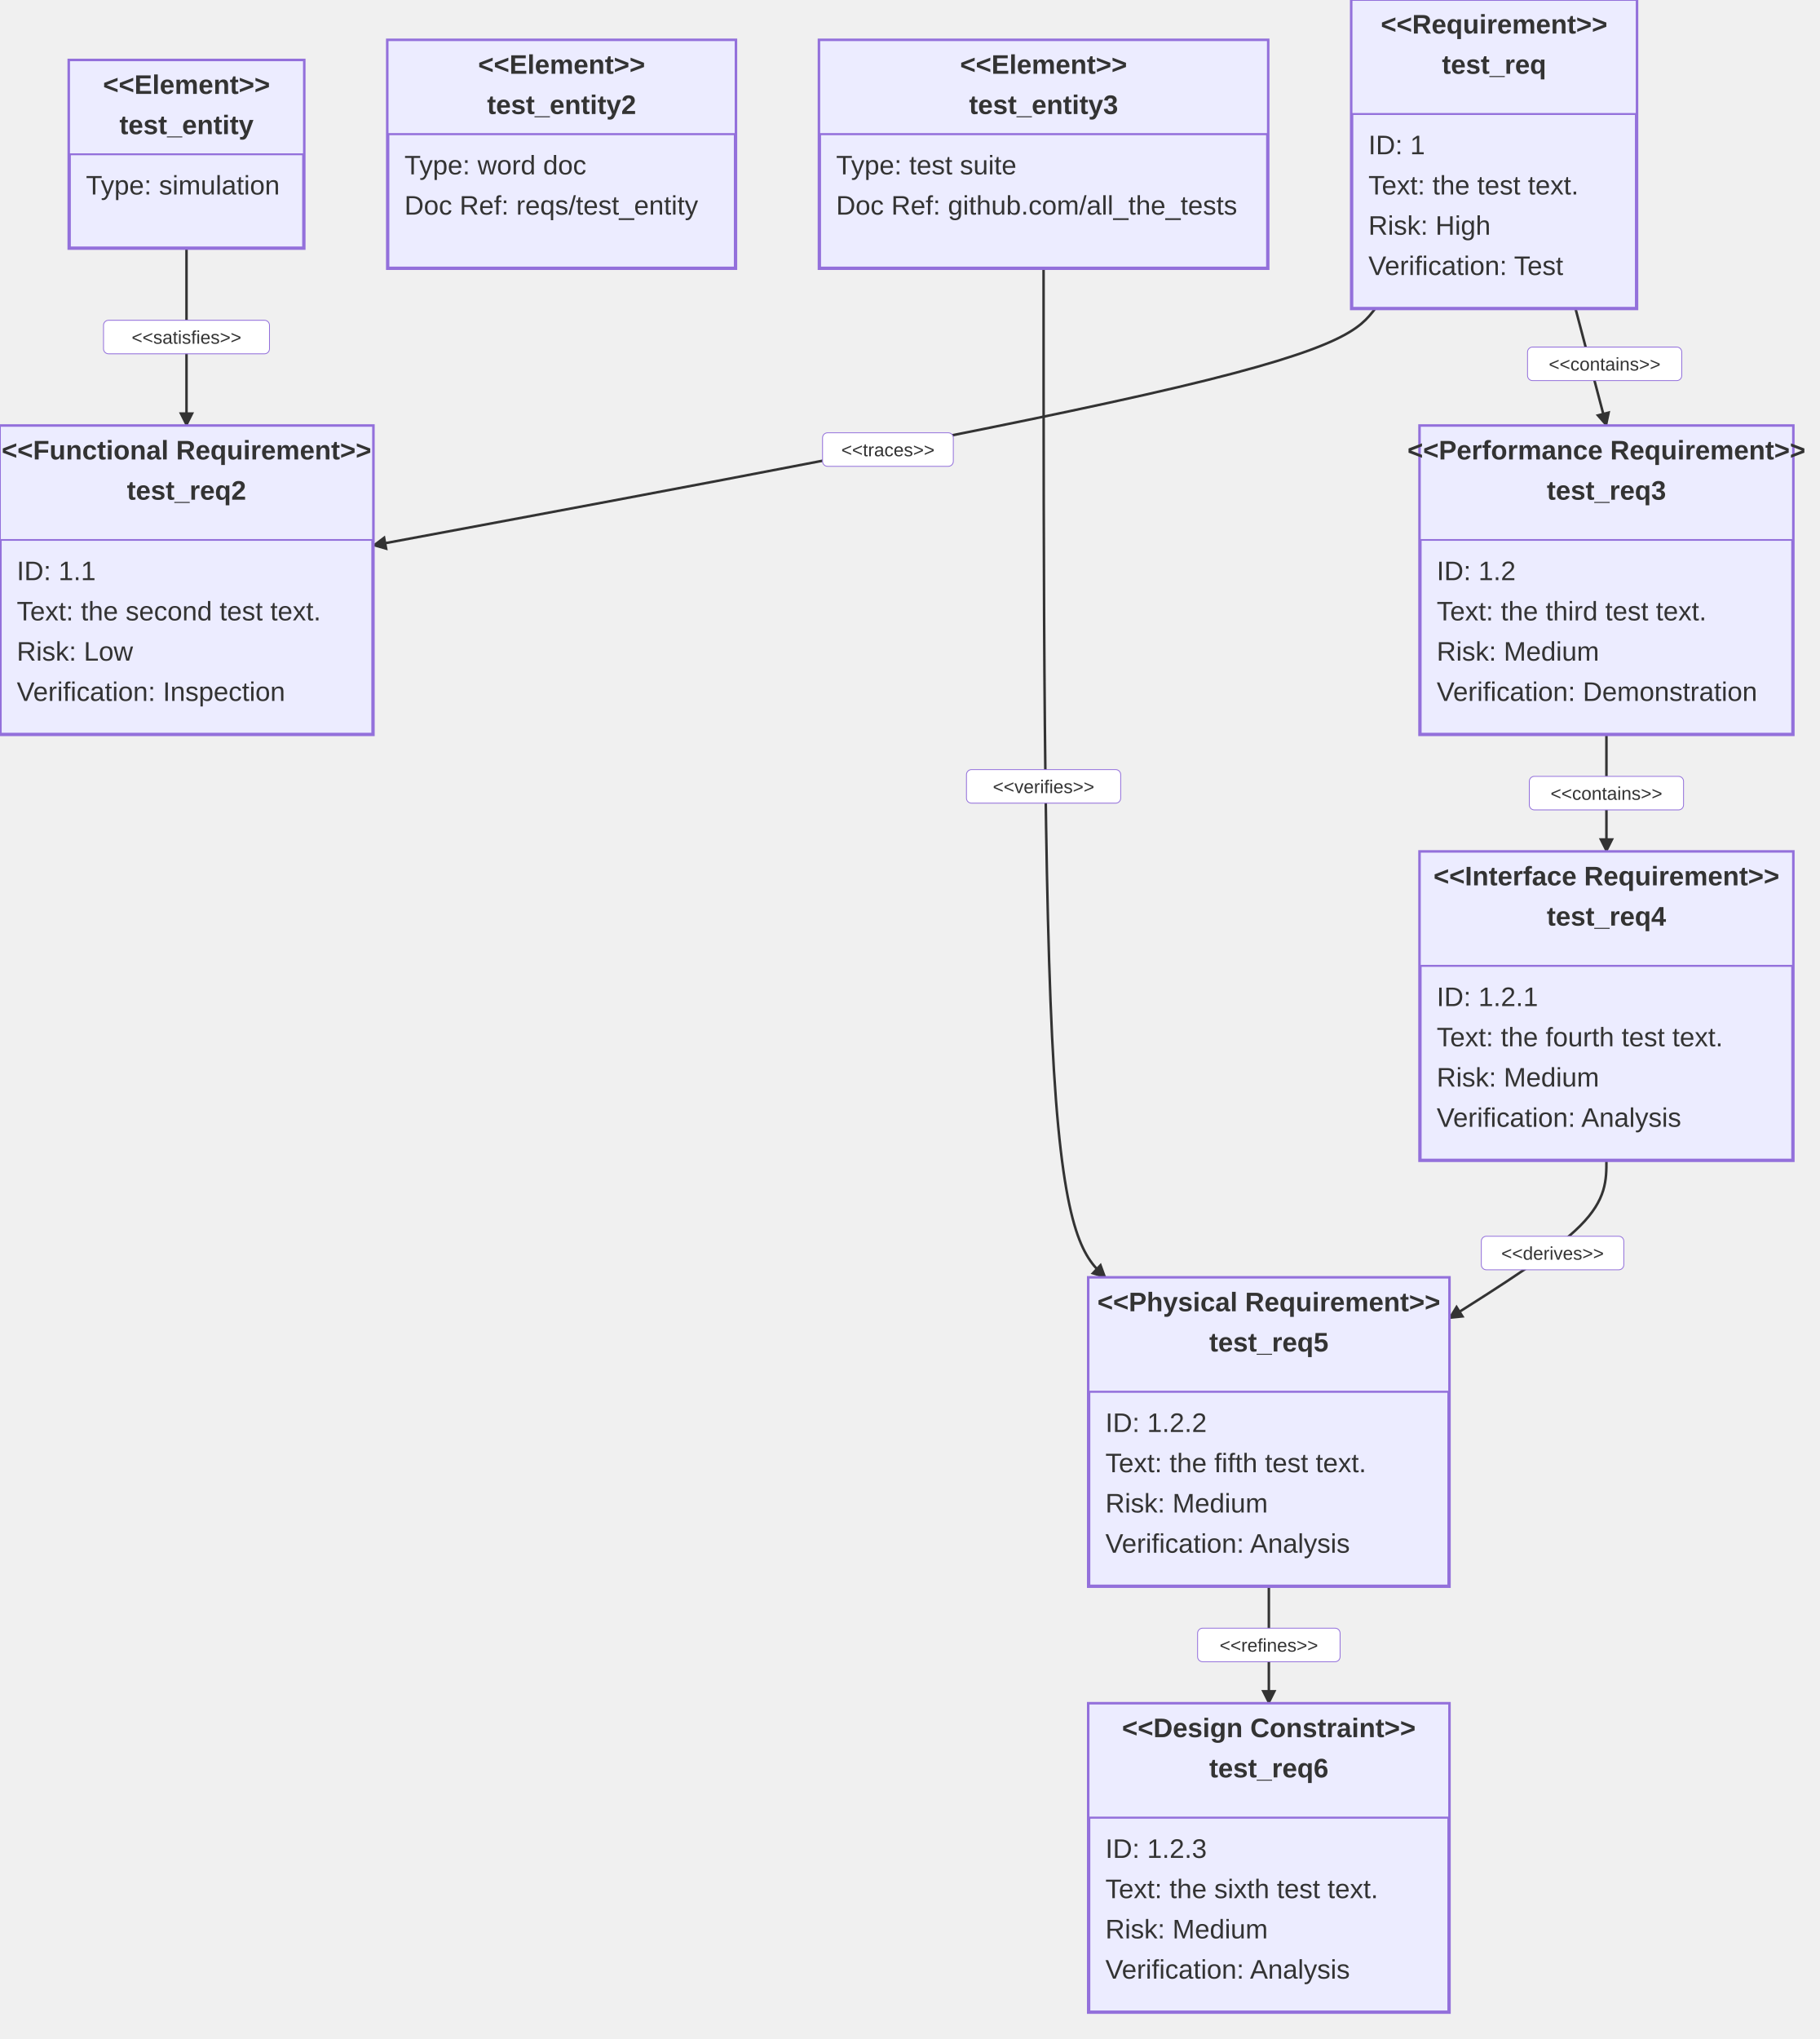
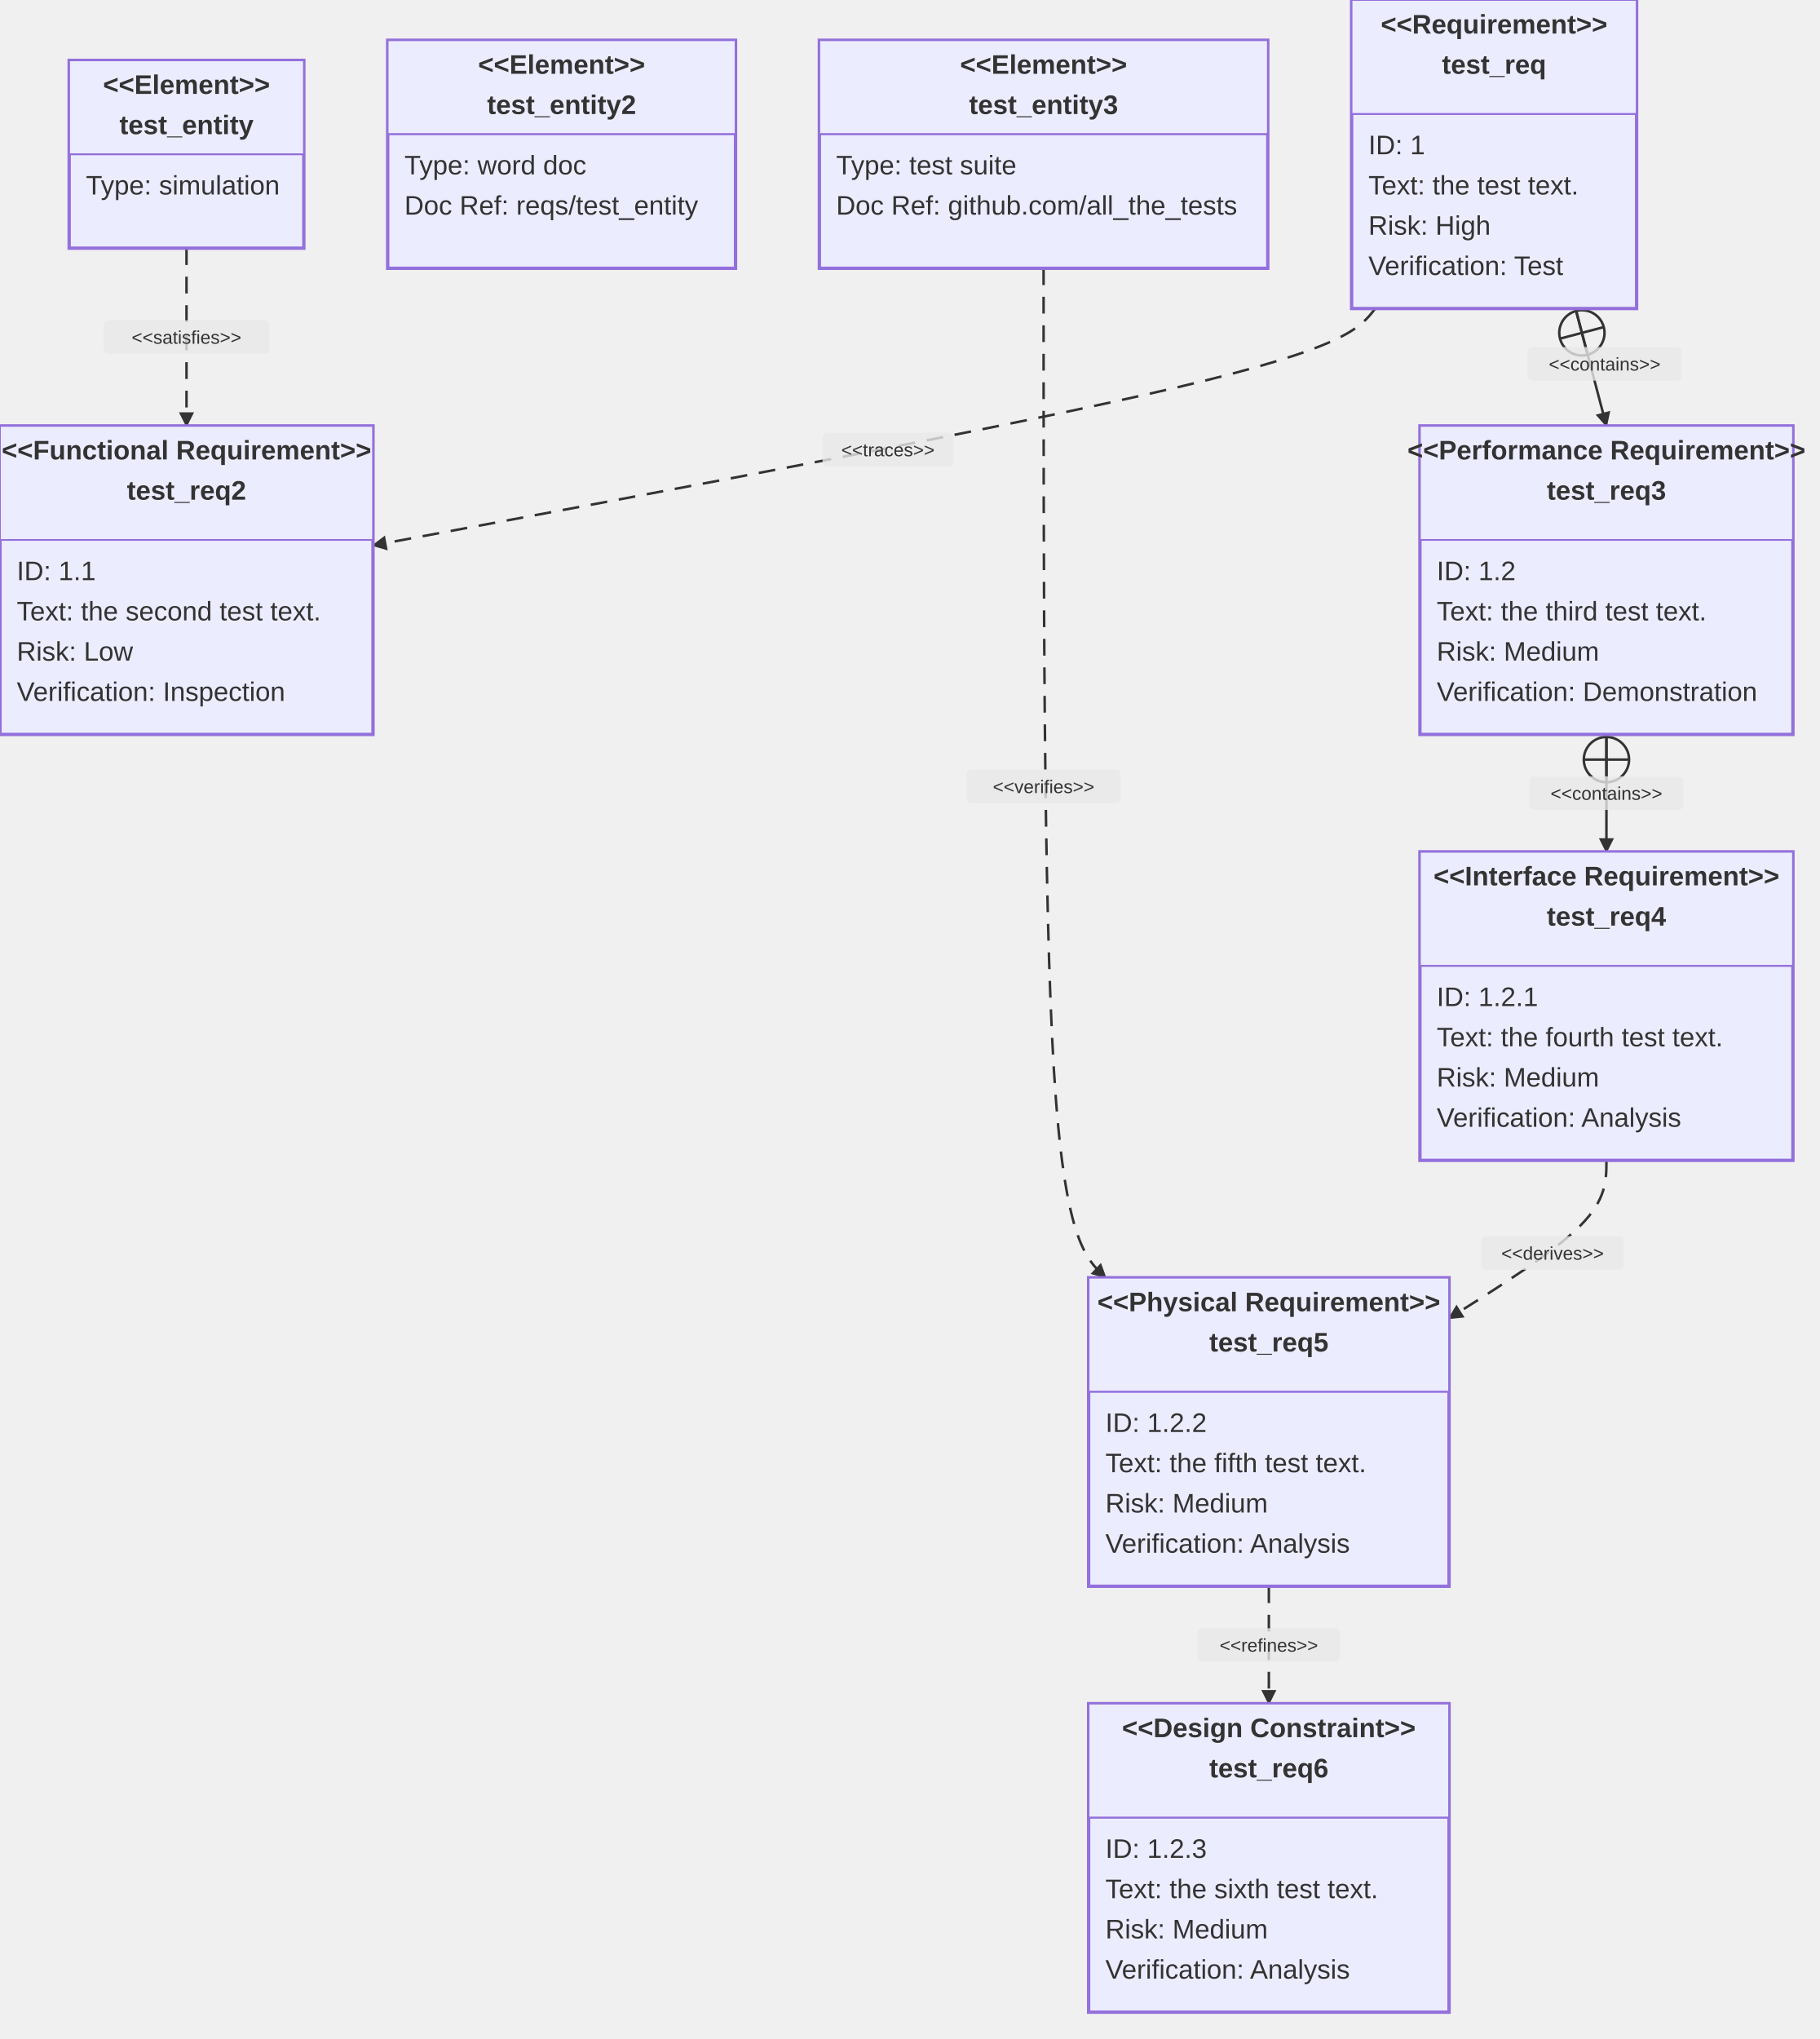
<svg xmlns="http://www.w3.org/2000/svg" width="1085.5" height="1216" viewBox="0 0 1085.5 1216" class="mermaid">
  <style>

.mermaid {
  font-family: trebuchet ms, verdana, arial, sans-serif;
  font-size: 16px;
}

.node rect,
.node polygon,
.node circle,
.node ellipse,
.node path {
  fill: #ECECFF;
  stroke: #9370DB;
  stroke-width: 1px;
}

.node line {
  stroke: #9370DB;
  stroke-width: 1px;
}

.node .label {
  fill: #333333;
}

.node text {
  fill: #333333;
  font-family: trebuchet ms, verdana, arial, sans-serif;
  font-size: 16px;
}

.edge-path {
  fill: none;
  stroke: #333333;
  stroke-width: 1px;
}

.edge-label {
  fill: #333333;
  font-family: trebuchet ms, verdana, arial, sans-serif;
}

.edge-label-bg {
  fill: rgba(232, 232, 232, 0.8);
}

.subgraph {
  fill: #ffffde;
  stroke: #aaaa33;
  stroke-width: 1px;
}

.subgraph-title {
  fill: #333333;
  font-weight: bold;
}

.cluster rect {
  fill: #ffffde;
  stroke: #aaaa33;
  stroke-width: 1px;
  rx: 5px;
  ry: 5px;
}

.cluster-label {
  fill: #333333;
  font-family: trebuchet ms, verdana, arial, sans-serif;
  font-size: 16px;
  font-weight: bold;
}

marker path {
  fill: #333333;
  stroke: #333333;
}


.requirement-box {
  fill: #ECECFF;
  stroke: #9370DB;
}

.requirement-header {
  fill: #ECECFF;
  stroke: #9370DB;
}

.requirement-type {
  fill: #333333;
  font-weight: bold;
}

.requirement-name {
  fill: #333333;
}

.requirement-attr {
  fill: #333333;
}

.element-box {
  fill: #ECECFF;
  stroke: #9370DB;
}

.element-header {
  fill: #ECECFF;
  stroke: #9370DB;
}

.element-type {
  fill: #333333;
  font-weight: bold;
}

.element-name {
  fill: #333333;
}

.element-attr {
  fill: #333333;
}

.divider {
  stroke: #9370DB;
}

.relationship-line {
  fill: none;
  stroke: #333333;
  stroke-width: 1.5;
}

.relationship-label {
  fill: #333333;
}

.relationship-label-bg {
-   fill: #ffffff;
-   stroke: #9370DB;
-   stroke-width: 0.5;
+   fill: rgba(232, 232, 232, 0.8);
+   stroke: none;
}

.marker {
  fill: #333333;
  stroke: none;
}

  </style>
  <defs>
    <marker id="requirement-arrow" viewBox="0 0 10 10" refX="9" refY="5" markerWidth="6" markerHeight="6" orient="auto">
      <path d="M0,0 L10,5 L0,10 z" class="marker" />
+     </marker>
+     <marker id="requirement-contains-start" viewBox="0 0 20 20" refX="0" refY="10" markerWidth="20" markerHeight="20" orient="auto">
+       <g>
+         <circle cx="10" cy="10" r="9" stroke="#333333" stroke-width="1" fill="none" />
+         <line x1="1" y1="10" x2="19" y2="10" stroke="#333333" stroke-width="1" />
+         <line x1="10" y1="1" x2="10" y2="19" stroke="#333333" stroke-width="1" />
+       </g>
    </marker>
    <marker id="requirement-contains" viewBox="0 0 20 20" refX="18" refY="10" markerWidth="10" markerHeight="10" orient="auto">
      <path d="M0,10 L10,0 L20,10 L10,20 z" class="marker" />
    </marker>
  </defs>
  <g class="root">
    <g class="clusters">

    </g>
    <g class="edgePaths">

    </g>
    <g class="edgeLabels">

    </g>
    <g class="nodes">

    </g>
    <g class="relationship">
-       <path d="M 111.25 148.00 C 111.25 171.67, 111.25 195.33, 111.25 213.00 C 111.25 230.67, 111.25 242.33, 111.25 254.00" class="relationship-line" marker-end="url(#requirement-arrow)" />
+       <path d="M 111.25 148.00 C 111.25 171.67, 111.25 195.33, 111.25 213.00 C 111.25 230.67, 111.25 242.33, 111.25 254.00" class="relationship-line" stroke-dasharray="10,7" marker-end="url(#requirement-arrow)" />
      <rect x="61.75" y="191" width="99" height="20" rx="3" ry="3" class="relationship-label-bg" />
-       <text x="111.25" y="205" class="relationship-label" text-anchor="middle" font-size="11">&lt;&lt;satisfies&gt;&gt;</text>
-     </g>
-     <g class="relationship">
-       <path d="M 820.35 184.00 C 811.36 195.67, 802.37 207.33, 702.72 230.88 C 603.08 254.43, 412.79 289.86, 222.50 325.29" class="relationship-line" marker-end="url(#requirement-arrow)" />
+       <text x="111.25" y="205" class="relationship-label" font-size="11" text-anchor="middle">&lt;&lt;satisfies&gt;&gt;</text>
+     </g>
+     <g class="relationship">
+       <path d="M 820.35 184.00 C 811.36 195.67, 802.37 207.33, 702.72 230.88 C 603.08 254.43, 412.79 289.86, 222.50 325.29" class="relationship-line" marker-end="url(#requirement-arrow)" stroke-dasharray="10,7" />
      <rect x="490.658" y="258.1" width="78" height="20" rx="3" ry="3" class="relationship-label-bg" />
-       <text x="529.658" y="272.1" class="relationship-label" font-size="11" text-anchor="middle">&lt;&lt;traces&gt;&gt;</text>
-     </g>
-     <g class="relationship">
-       <path d="M 939.79 184.00 L 958.25 254.00" class="relationship-line" marker-end="url(#requirement-arrow)" />
+       <text x="529.658" y="272.1" class="relationship-label" text-anchor="middle" font-size="11">&lt;&lt;traces&gt;&gt;</text>
+     </g>
+     <g class="relationship">
+       <path d="M 939.79 184.00 L 958.25 254.00" class="relationship-line" marker-start="url(#requirement-contains-start)" marker-end="url(#requirement-arrow)" />
      <rect x="911.183" y="206.978" width="92" height="20" rx="3" ry="3" class="relationship-label-bg" />
-       <text x="957.183" y="220.978" class="relationship-label" font-size="11" text-anchor="middle">&lt;&lt;contains&gt;&gt;</text>
-     </g>
-     <g class="relationship">
-       <path d="M 958.25 438.00 C 958.25 449.67, 958.25 461.33, 958.25 473.00 C 958.25 484.67, 958.25 496.33, 958.25 508.00" class="relationship-line" marker-end="url(#requirement-arrow)" />
+       <text x="957.183" y="220.978" class="relationship-label" text-anchor="middle" font-size="11">&lt;&lt;contains&gt;&gt;</text>
+     </g>
+     <g class="relationship">
+       <path d="M 958.25 438.00 C 958.25 449.67, 958.25 461.33, 958.25 473.00 C 958.25 484.67, 958.25 496.33, 958.25 508.00" class="relationship-line" marker-start="url(#requirement-contains-start)" marker-end="url(#requirement-arrow)" />
      <rect x="912.25" y="463" width="92" height="20" rx="3" ry="3" class="relationship-label-bg" />
-       <text x="958.25" y="477" class="relationship-label" font-size="11" text-anchor="middle">&lt;&lt;contains&gt;&gt;</text>
-     </g>
-     <g class="relationship">
-       <path d="M 958.25 692.00 C 958.25 703.67, 958.25 715.33, 942.60 731.03 C 926.96 746.73, 895.67 766.47, 864.38 786.20" class="relationship-line" marker-end="url(#requirement-arrow)" />
+       <text x="958.25" y="477" class="relationship-label" text-anchor="middle" font-size="11">&lt;&lt;contains&gt;&gt;</text>
+     </g>
+     <g class="relationship">
+       <path d="M 958.25 692.00 C 958.25 703.67, 958.25 715.33, 942.60 731.03 C 926.96 746.73, 895.67 766.47, 864.38 786.20" class="relationship-line" marker-end="url(#requirement-arrow)" stroke-dasharray="10,7" />
      <rect x="883.615" y="737.267" width="85" height="20" rx="3" ry="3" class="relationship-label-bg" />
-       <text x="926.115" y="751.267" class="relationship-label" font-size="11" text-anchor="middle">&lt;&lt;derives&gt;&gt;</text>
-     </g>
-     <g class="relationship">
-       <path d="M 756.88 946.00 C 756.88 957.67, 756.88 969.33, 756.88 981.00 C 756.88 992.67, 756.88 1004.33, 756.88 1016.00" class="relationship-line" marker-end="url(#requirement-arrow)" />
+       <text x="926.115" y="751.267" class="relationship-label" text-anchor="middle" font-size="11">&lt;&lt;derives&gt;&gt;</text>
+     </g>
+     <g class="relationship">
+       <path d="M 756.88 946.00 C 756.88 957.67, 756.88 969.33, 756.88 981.00 C 756.88 992.67, 756.88 1004.33, 756.88 1016.00" class="relationship-line" marker-end="url(#requirement-arrow)" stroke-dasharray="10,7" />
      <rect x="714.375" y="971" width="85" height="20" rx="3" ry="3" class="relationship-label-bg" />
-       <text x="756.875" y="985" class="relationship-label" font-size="11" text-anchor="middle">&lt;&lt;refines&gt;&gt;</text>
-     </g>
-     <g class="relationship">
-       <path d="M 622.50 160.00 C 622.50 349.00, 622.50 538.00, 628.67 638.33 C 634.84 738.67, 647.19 750.33, 659.53 762.00" class="relationship-line" marker-end="url(#requirement-arrow)" />
+       <text x="756.875" y="985" class="relationship-label" text-anchor="middle" font-size="11">&lt;&lt;refines&gt;&gt;</text>
+     </g>
+     <g class="relationship">
+       <path d="M 622.50 160.00 C 622.50 349.00, 622.50 538.00, 628.67 638.33 C 634.84 738.67, 647.19 750.33, 659.53 762.00" class="relationship-line" stroke-dasharray="10,7" marker-end="url(#requirement-arrow)" />
      <rect x="576.5" y="458.977" width="92" height="20" rx="3" ry="3" class="relationship-label-bg" />
      <text x="622.5" y="472.977" class="relationship-label" text-anchor="middle" font-size="11">&lt;&lt;verifies&gt;&gt;</text>
    </g>
+     <g class="requirement-node" id="test_req5">
+       <rect x="649.375" y="762" width="215" height="184" rx="0" ry="0" class="requirement-box" stroke-width="2" stroke="#9370DB" fill="#ECECFF" />
+       <rect x="649.375" y="762" width="215" height="68" rx="0" ry="0" class="requirement-header" fill="#ECECFF" stroke="#9370DB" />
+       <line x1="649.375" y1="830" x2="864.375" y2="830" class="divider" stroke="#9370DB" stroke-width="1" />
+       <text x="756.875" y="782" class="requirement-type" text-anchor="middle" font-size="16">&lt;&lt;Physical Requirement&gt;&gt;</text>
+       <text x="756.875" y="806" class="requirement-name" text-anchor="middle" font-size="16" font-weight="bold">test_req5</text>
+       <text x="659.375" y="854" class="requirement-attr" font-size="16" text-anchor="start">ID: 1.2.2</text>
+       <text x="659.375" y="878" class="requirement-attr" text-anchor="start" font-size="16">Text: the fifth test text.</text>
+       <text x="659.375" y="902" class="requirement-attr" text-anchor="start" font-size="16">Risk: Medium</text>
+       <text x="659.375" y="926" class="requirement-attr" font-size="16" text-anchor="start">Verification: Analysis</text>
+     </g>
+     <g class="requirement-node" id="test_req6">
+       <rect x="649.375" y="1016" width="215" height="184" rx="0" ry="0" class="requirement-box" stroke-width="2" fill="#ECECFF" stroke="#9370DB" />
+       <rect x="649.375" y="1016" width="215" height="68" rx="0" ry="0" class="requirement-header" stroke="#9370DB" fill="#ECECFF" />
+       <line x1="649.375" y1="1084" x2="864.375" y2="1084" class="divider" stroke="#9370DB" stroke-width="1" />
+       <text x="756.875" y="1036" class="requirement-type" font-size="16" text-anchor="middle">&lt;&lt;Design Constraint&gt;&gt;</text>
+       <text x="756.875" y="1060" class="requirement-name" font-weight="bold" text-anchor="middle" font-size="16">test_req6</text>
+       <text x="659.375" y="1108" class="requirement-attr" font-size="16" text-anchor="start">ID: 1.2.3</text>
+       <text x="659.375" y="1132" class="requirement-attr" text-anchor="start" font-size="16">Text: the sixth test text.</text>
+       <text x="659.375" y="1156" class="requirement-attr" font-size="16" text-anchor="start">Risk: Medium</text>
+       <text x="659.375" y="1180" class="requirement-attr" font-size="16" text-anchor="start">Verification: Analysis</text>
+     </g>
+     <g class="requirement-node" id="test_req">
+       <rect x="806.25" y="0" width="170" height="184" rx="0" ry="0" class="requirement-box" stroke="#9370DB" stroke-width="2" fill="#ECECFF" />
+       <rect x="806.25" y="0" width="170" height="68" rx="0" ry="0" class="requirement-header" fill="#ECECFF" stroke="#9370DB" />
+       <line x1="806.25" y1="68" x2="976.25" y2="68" class="divider" stroke-width="1" stroke="#9370DB" />
+       <text x="891.25" y="20" class="requirement-type" text-anchor="middle" font-size="16">&lt;&lt;Requirement&gt;&gt;</text>
+       <text x="891.25" y="44" class="requirement-name" font-size="16" font-weight="bold" text-anchor="middle">test_req</text>
+       <text x="816.25" y="92" class="requirement-attr" text-anchor="start" font-size="16">ID: 1</text>
+       <text x="816.25" y="116" class="requirement-attr" text-anchor="start" font-size="16">Text: the test text.</text>
+       <text x="816.25" y="140" class="requirement-attr" font-size="16" text-anchor="start">Risk: High</text>
+       <text x="816.25" y="164" class="requirement-attr" font-size="16" text-anchor="start">Verification: Test</text>
+     </g>
    <g class="requirement-node" id="test_req3">
-       <rect x="847" y="254" width="222.5" height="184" rx="0" ry="0" class="requirement-box" stroke-width="2" fill="#ECECFF" stroke="#9370DB" />
+       <rect x="847" y="254" width="222.5" height="184" rx="0" ry="0" class="requirement-box" fill="#ECECFF" stroke-width="2" stroke="#9370DB" />
      <rect x="847" y="254" width="222.5" height="68" rx="0" ry="0" class="requirement-header" stroke="#9370DB" fill="#ECECFF" />
-       <line x1="847" y1="322" x2="1069.5" y2="322" class="divider" stroke="#9370DB" stroke-width="1" />
+       <line x1="847" y1="322" x2="1069.5" y2="322" class="divider" stroke-width="1" stroke="#9370DB" />
      <text x="958.25" y="274" class="requirement-type" text-anchor="middle" font-size="16">&lt;&lt;Performance Requirement&gt;&gt;</text>
-       <text x="958.25" y="298" class="requirement-name" text-anchor="middle" font-size="16" font-weight="bold">test_req3</text>
+       <text x="958.25" y="298" class="requirement-name" font-size="16" font-weight="bold" text-anchor="middle">test_req3</text>
      <text x="857" y="346" class="requirement-attr" font-size="16" text-anchor="start">ID: 1.2</text>
      <text x="857" y="370" class="requirement-attr" text-anchor="start" font-size="16">Text: the third test text.</text>
      <text x="857" y="394" class="requirement-attr" text-anchor="start" font-size="16">Risk: Medium</text>
      <text x="857" y="418" class="requirement-attr" text-anchor="start" font-size="16">Verification: Demonstration</text>
    </g>
-     <g class="requirement-node" id="test_req4">
-       <rect x="847" y="508" width="222.5" height="184" rx="0" ry="0" class="requirement-box" fill="#ECECFF" stroke-width="2" stroke="#9370DB" />
-       <rect x="847" y="508" width="222.5" height="68" rx="0" ry="0" class="requirement-header" fill="#ECECFF" stroke="#9370DB" />
-       <line x1="847" y1="576" x2="1069.5" y2="576" class="divider" stroke="#9370DB" stroke-width="1" />
-       <text x="958.25" y="528" class="requirement-type" font-size="16" text-anchor="middle">&lt;&lt;Interface Requirement&gt;&gt;</text>
-       <text x="958.25" y="552" class="requirement-name" font-size="16" font-weight="bold" text-anchor="middle">test_req4</text>
-       <text x="857" y="600" class="requirement-attr" text-anchor="start" font-size="16">ID: 1.2.1</text>
-       <text x="857" y="624" class="requirement-attr" font-size="16" text-anchor="start">Text: the fourth test text.</text>
-       <text x="857" y="648" class="requirement-attr" text-anchor="start" font-size="16">Risk: Medium</text>
-       <text x="857" y="672" class="requirement-attr" font-size="16" text-anchor="start">Verification: Analysis</text>
-     </g>
-     <g class="requirement-node" id="test_req6">
-       <rect x="649.375" y="1016" width="215" height="184" rx="0" ry="0" class="requirement-box" stroke="#9370DB" stroke-width="2" fill="#ECECFF" />
-       <rect x="649.375" y="1016" width="215" height="68" rx="0" ry="0" class="requirement-header" stroke="#9370DB" fill="#ECECFF" />
-       <line x1="649.375" y1="1084" x2="864.375" y2="1084" class="divider" stroke-width="1" stroke="#9370DB" />
-       <text x="756.875" y="1036" class="requirement-type" font-size="16" text-anchor="middle">&lt;&lt;Design Constraint&gt;&gt;</text>
-       <text x="756.875" y="1060" class="requirement-name" text-anchor="middle" font-size="16" font-weight="bold">test_req6</text>
-       <text x="659.375" y="1108" class="requirement-attr" font-size="16" text-anchor="start">ID: 1.2.3</text>
-       <text x="659.375" y="1132" class="requirement-attr" text-anchor="start" font-size="16">Text: the sixth test text.</text>
-       <text x="659.375" y="1156" class="requirement-attr" text-anchor="start" font-size="16">Risk: Medium</text>
-       <text x="659.375" y="1180" class="requirement-attr" text-anchor="start" font-size="16">Verification: Analysis</text>
-     </g>
    <g class="requirement-node" id="test_req2">
-       <rect x="0" y="254" width="222.5" height="184" rx="0" ry="0" class="requirement-box" stroke="#9370DB" fill="#ECECFF" stroke-width="2" />
-       <rect x="0" y="254" width="222.5" height="68" rx="0" ry="0" class="requirement-header" stroke="#9370DB" fill="#ECECFF" />
-       <line x1="0" y1="322" x2="222.5" y2="322" class="divider" stroke="#9370DB" stroke-width="1" />
+       <rect x="0" y="254" width="222.5" height="184" rx="0" ry="0" class="requirement-box" fill="#ECECFF" stroke="#9370DB" stroke-width="2" />
+       <rect x="0" y="254" width="222.5" height="68" rx="0" ry="0" class="requirement-header" fill="#ECECFF" stroke="#9370DB" />
+       <line x1="0" y1="322" x2="222.5" y2="322" class="divider" stroke-width="1" stroke="#9370DB" />
      <text x="111.25" y="274" class="requirement-type" font-size="16" text-anchor="middle">&lt;&lt;Functional Requirement&gt;&gt;</text>
      <text x="111.25" y="298" class="requirement-name" font-weight="bold" text-anchor="middle" font-size="16">test_req2</text>
      <text x="10" y="346" class="requirement-attr" text-anchor="start" font-size="16">ID: 1.1</text>
-       <text x="10" y="370" class="requirement-attr" font-size="16" text-anchor="start">Text: the second test text.</text>
+       <text x="10" y="370" class="requirement-attr" text-anchor="start" font-size="16">Text: the second test text.</text>
      <text x="10" y="394" class="requirement-attr" text-anchor="start" font-size="16">Risk: Low</text>
      <text x="10" y="418" class="requirement-attr" font-size="16" text-anchor="start">Verification: Inspection</text>
    </g>
-     <g class="requirement-node" id="test_req">
-       <rect x="806.25" y="0" width="170" height="184" rx="0" ry="0" class="requirement-box" stroke-width="2" fill="#ECECFF" stroke="#9370DB" />
-       <rect x="806.25" y="0" width="170" height="68" rx="0" ry="0" class="requirement-header" fill="#ECECFF" stroke="#9370DB" />
-       <line x1="806.25" y1="68" x2="976.25" y2="68" class="divider" stroke="#9370DB" stroke-width="1" />
-       <text x="891.25" y="20" class="requirement-type" text-anchor="middle" font-size="16">&lt;&lt;Requirement&gt;&gt;</text>
-       <text x="891.25" y="44" class="requirement-name" font-weight="bold" font-size="16" text-anchor="middle">test_req</text>
-       <text x="816.25" y="92" class="requirement-attr" font-size="16" text-anchor="start">ID: 1</text>
-       <text x="816.25" y="116" class="requirement-attr" text-anchor="start" font-size="16">Text: the test text.</text>
-       <text x="816.25" y="140" class="requirement-attr" text-anchor="start" font-size="16">Risk: High</text>
-       <text x="816.25" y="164" class="requirement-attr" font-size="16" text-anchor="start">Verification: Test</text>
-     </g>
-     <g class="requirement-node" id="test_req5">
-       <rect x="649.375" y="762" width="215" height="184" rx="0" ry="0" class="requirement-box" fill="#ECECFF" stroke-width="2" stroke="#9370DB" />
-       <rect x="649.375" y="762" width="215" height="68" rx="0" ry="0" class="requirement-header" stroke="#9370DB" fill="#ECECFF" />
-       <line x1="649.375" y1="830" x2="864.375" y2="830" class="divider" stroke="#9370DB" stroke-width="1" />
-       <text x="756.875" y="782" class="requirement-type" font-size="16" text-anchor="middle">&lt;&lt;Physical Requirement&gt;&gt;</text>
-       <text x="756.875" y="806" class="requirement-name" text-anchor="middle" font-weight="bold" font-size="16">test_req5</text>
-       <text x="659.375" y="854" class="requirement-attr" font-size="16" text-anchor="start">ID: 1.2.2</text>
-       <text x="659.375" y="878" class="requirement-attr" font-size="16" text-anchor="start">Text: the fifth test text.</text>
-       <text x="659.375" y="902" class="requirement-attr" font-size="16" text-anchor="start">Risk: Medium</text>
-       <text x="659.375" y="926" class="requirement-attr" text-anchor="start" font-size="16">Verification: Analysis</text>
+     <g class="requirement-node" id="test_req4">
+       <rect x="847" y="508" width="222.5" height="184" rx="0" ry="0" class="requirement-box" stroke-width="2" fill="#ECECFF" stroke="#9370DB" />
+       <rect x="847" y="508" width="222.5" height="68" rx="0" ry="0" class="requirement-header" fill="#ECECFF" stroke="#9370DB" />
+       <line x1="847" y1="576" x2="1069.5" y2="576" class="divider" stroke="#9370DB" stroke-width="1" />
+       <text x="958.25" y="528" class="requirement-type" text-anchor="middle" font-size="16">&lt;&lt;Interface Requirement&gt;&gt;</text>
+       <text x="958.25" y="552" class="requirement-name" font-size="16" text-anchor="middle" font-weight="bold">test_req4</text>
+       <text x="857" y="600" class="requirement-attr" text-anchor="start" font-size="16">ID: 1.2.1</text>
+       <text x="857" y="624" class="requirement-attr" text-anchor="start" font-size="16">Text: the fourth test text.</text>
+       <text x="857" y="648" class="requirement-attr" text-anchor="start" font-size="16">Risk: Medium</text>
+       <text x="857" y="672" class="requirement-attr" text-anchor="start" font-size="16">Verification: Analysis</text>
+     </g>
+     <g class="element-node" id="test_entity2">
+       <rect x="231.25" y="24" width="207.5" height="136" rx="0" ry="0" class="element-box" stroke="#9370DB" stroke-width="2" fill="#ECECFF" />
+       <rect x="231.25" y="24" width="207.5" height="56" rx="0" ry="0" class="element-header" fill="#ECECFF" stroke="#9370DB" />
+       <line x1="231.25" y1="80" x2="438.75" y2="80" class="divider" stroke="#9370DB" stroke-width="1" />
+       <text x="335" y="44" class="element-type" font-size="16" text-anchor="middle">&lt;&lt;Element&gt;&gt;</text>
+       <text x="335" y="68" class="element-name" font-size="16" font-weight="bold" text-anchor="middle">test_entity2</text>
+       <text x="241.25" y="104" class="element-attr" font-size="16" text-anchor="start">Type: word doc</text>
+       <text x="241.25" y="128" class="element-attr" font-size="16" text-anchor="start">Doc Ref: reqs/test_entity</text>
+     </g>
+     <g class="element-node" id="test_entity3">
+       <rect x="488.75" y="24" width="267.5" height="136" rx="0" ry="0" class="element-box" fill="#ECECFF" stroke-width="2" stroke="#9370DB" />
+       <rect x="488.75" y="24" width="267.5" height="56" rx="0" ry="0" class="element-header" fill="#ECECFF" stroke="#9370DB" />
+       <line x1="488.75" y1="80" x2="756.25" y2="80" class="divider" stroke="#9370DB" stroke-width="1" />
+       <text x="622.5" y="44" class="element-type" font-size="16" text-anchor="middle">&lt;&lt;Element&gt;&gt;</text>
+       <text x="622.5" y="68" class="element-name" font-weight="bold" font-size="16" text-anchor="middle">test_entity3</text>
+       <text x="498.75" y="104" class="element-attr" text-anchor="start" font-size="16">Type: test suite</text>
+       <text x="498.75" y="128" class="element-attr" text-anchor="start" font-size="16">Doc Ref: github.com/all_the_tests</text>
    </g>
    <g class="element-node" id="test_entity">
-       <rect x="41.25" y="36" width="140" height="112" rx="0" ry="0" class="element-box" stroke="#9370DB" fill="#ECECFF" stroke-width="2" />
-       <rect x="41.25" y="36" width="140" height="56" rx="0" ry="0" class="element-header" fill="#ECECFF" stroke="#9370DB" />
+       <rect x="41.25" y="36" width="140" height="112" rx="0" ry="0" class="element-box" stroke-width="2" fill="#ECECFF" stroke="#9370DB" />
+       <rect x="41.25" y="36" width="140" height="56" rx="0" ry="0" class="element-header" stroke="#9370DB" fill="#ECECFF" />
      <line x1="41.25" y1="92" x2="181.25" y2="92" class="divider" stroke="#9370DB" stroke-width="1" />
      <text x="111.25" y="56" class="element-type" font-size="16" text-anchor="middle">&lt;&lt;Element&gt;&gt;</text>
-       <text x="111.25" y="80" class="element-name" font-weight="bold" text-anchor="middle" font-size="16">test_entity</text>
+       <text x="111.25" y="80" class="element-name" font-size="16" font-weight="bold" text-anchor="middle">test_entity</text>
      <text x="51.25" y="116" class="element-attr" text-anchor="start" font-size="16">Type: simulation</text>
-     </g>
-     <g class="element-node" id="test_entity2">
-       <rect x="231.25" y="24" width="207.5" height="136" rx="0" ry="0" class="element-box" stroke="#9370DB" stroke-width="2" fill="#ECECFF" />
-       <rect x="231.25" y="24" width="207.5" height="56" rx="0" ry="0" class="element-header" stroke="#9370DB" fill="#ECECFF" />
-       <line x1="231.25" y1="80" x2="438.75" y2="80" class="divider" stroke-width="1" stroke="#9370DB" />
-       <text x="335" y="44" class="element-type" text-anchor="middle" font-size="16">&lt;&lt;Element&gt;&gt;</text>
-       <text x="335" y="68" class="element-name" text-anchor="middle" font-size="16" font-weight="bold">test_entity2</text>
-       <text x="241.25" y="104" class="element-attr" text-anchor="start" font-size="16">Type: word doc</text>
-       <text x="241.25" y="128" class="element-attr" text-anchor="start" font-size="16">Doc Ref: reqs/test_entity</text>
-     </g>
-     <g class="element-node" id="test_entity3">
-       <rect x="488.75" y="24" width="267.5" height="136" rx="0" ry="0" class="element-box" stroke="#9370DB" stroke-width="2" fill="#ECECFF" />
-       <rect x="488.75" y="24" width="267.5" height="56" rx="0" ry="0" class="element-header" stroke="#9370DB" fill="#ECECFF" />
-       <line x1="488.75" y1="80" x2="756.25" y2="80" class="divider" stroke-width="1" stroke="#9370DB" />
-       <text x="622.5" y="44" class="element-type" font-size="16" text-anchor="middle">&lt;&lt;Element&gt;&gt;</text>
-       <text x="622.5" y="68" class="element-name" font-size="16" font-weight="bold" text-anchor="middle">test_entity3</text>
-       <text x="498.75" y="104" class="element-attr" font-size="16" text-anchor="start">Type: test suite</text>
-       <text x="498.75" y="128" class="element-attr" text-anchor="start" font-size="16">Doc Ref: github.com/all_the_tests</text>
    </g>
  </g>
</svg>
